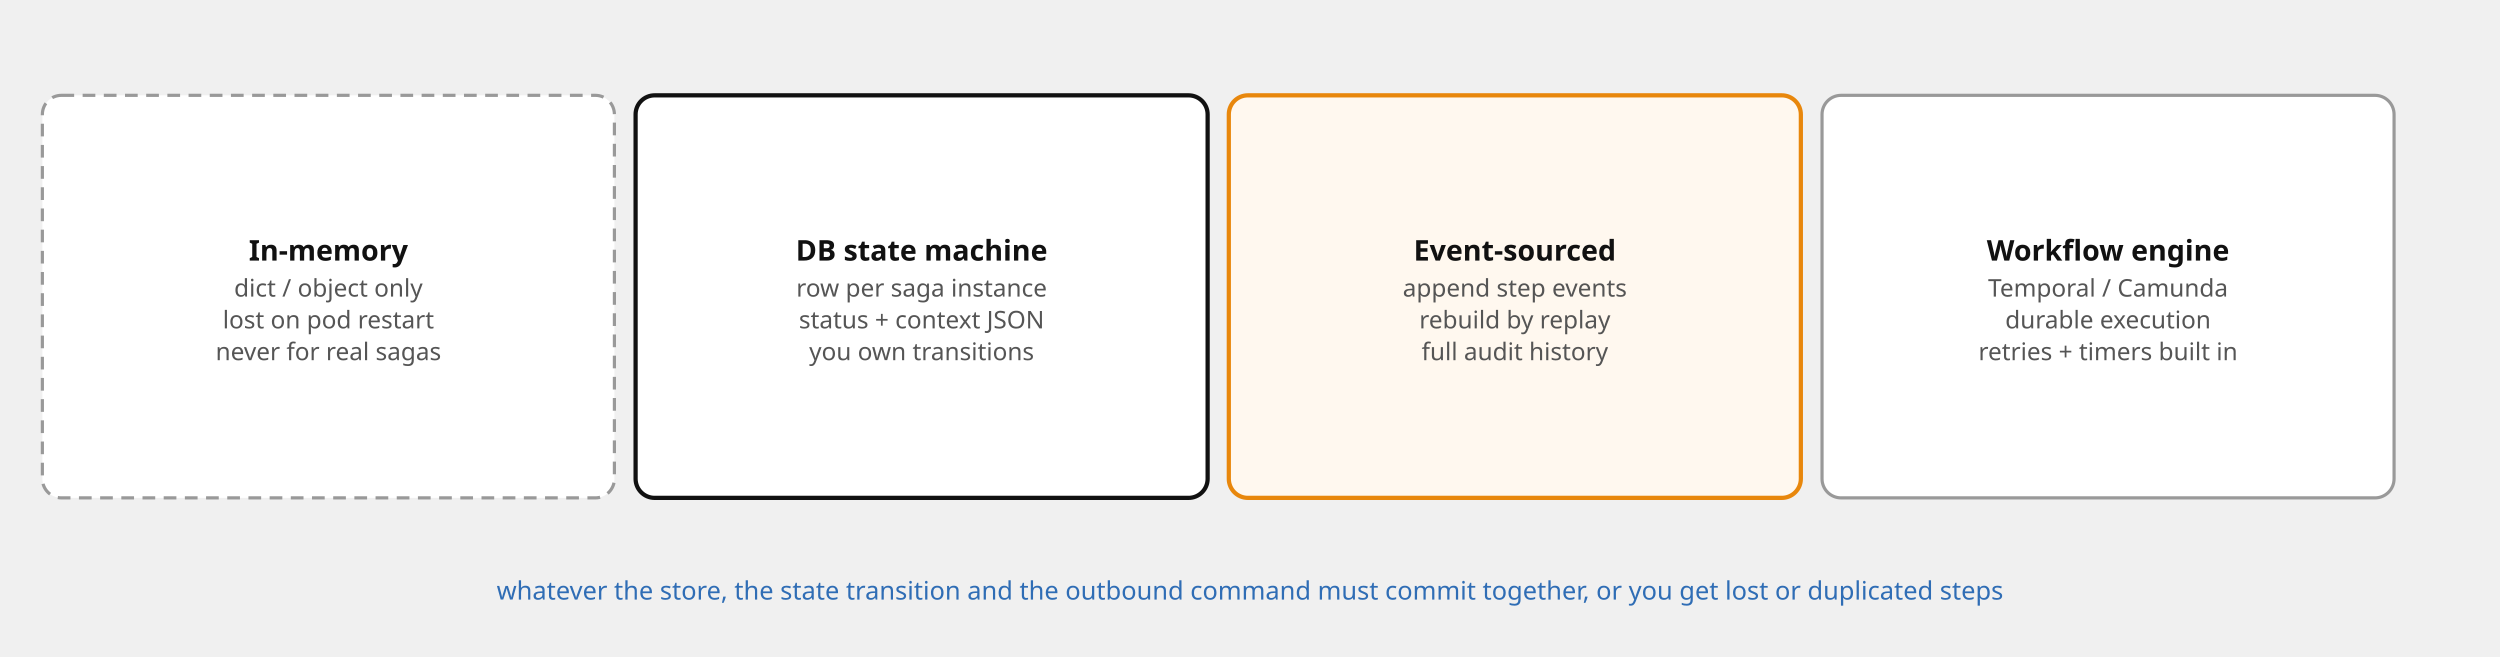
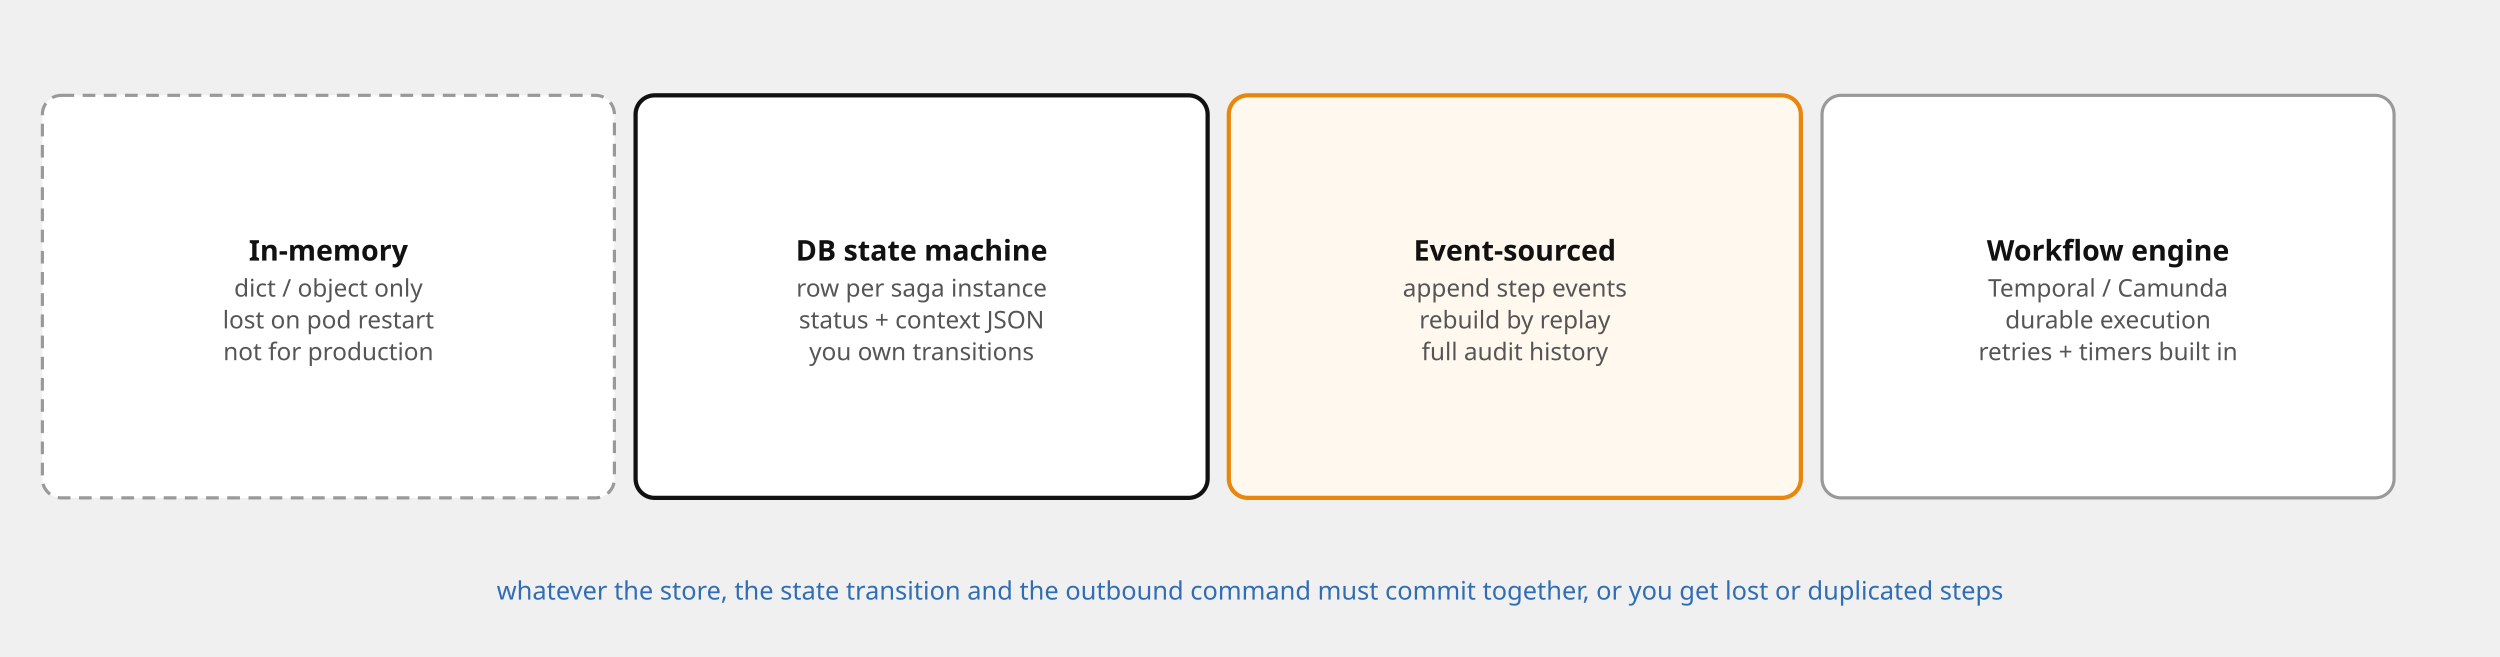
<svg xmlns="http://www.w3.org/2000/svg" viewBox="0 0 1180 310" font-family="'Red Hat Text', system-ui, sans-serif" role="img">
  <defs>
    <marker id="a" viewBox="0 0 10 10" refX="8.5" refY="5" markerWidth="9" markerHeight="9" orient="auto-start-reverse">
      <path d="M0,0 L10,5 L0,10 z" fill="#555" />
    </marker>
    <marker id="am" viewBox="0 0 10 10" refX="8.5" refY="5" markerWidth="9" markerHeight="9" orient="auto-start-reverse">
      <path d="M0,0 L10,5 L0,10 z" fill="#b8650a" />
    </marker>
  </defs>
  <rect x="20" y="45" width="270" height="190" rx="9" fill="#ffffff" stroke="#999999" stroke-width="1.5" stroke-dasharray="6 4" />
  <text x="155.0" y="123.0" font-size="13.5" font-weight="700" fill="#111111" text-anchor="middle">In-memory</text>
  <text x="155.0" y="140.0" font-size="11.5" fill="#555555" text-anchor="middle">dict / object only</text>
  <text x="155.0" y="155.0" font-size="11.5" fill="#555555" text-anchor="middle">lost on pod restart</text>
-   <text x="155.0" y="170.0" font-size="11.5" fill="#555555" text-anchor="middle">never for real sagas</text>
+   <text x="155.0" y="170.0" font-size="11.5" fill="#555555" text-anchor="middle">not for production</text>
  <rect x="300" y="45" width="270" height="190" rx="9" fill="#ffffff" stroke="#111111" stroke-width="2" />
  <text x="435.0" y="123.0" font-size="13.5" font-weight="700" fill="#111111" text-anchor="middle">DB state machine</text>
  <text x="435.0" y="140.0" font-size="11.5" fill="#555555" text-anchor="middle">row per saga instance</text>
  <text x="435.0" y="155.0" font-size="11.5" fill="#555555" text-anchor="middle">status + context JSON</text>
  <text x="435.0" y="170.0" font-size="11.5" fill="#555555" text-anchor="middle">you own transitions</text>
  <rect x="580" y="45" width="270" height="190" rx="9" fill="#fff8ef" stroke="#e8870c" stroke-width="2" />
  <text x="715.0" y="123.0" font-size="13.5" font-weight="700" fill="#111111" text-anchor="middle">Event-sourced</text>
  <text x="715.0" y="140.0" font-size="11.5" fill="#555555" text-anchor="middle">append step events</text>
  <text x="715.0" y="155.0" font-size="11.5" fill="#555555" text-anchor="middle">rebuild by replay</text>
  <text x="715.0" y="170.0" font-size="11.5" fill="#555555" text-anchor="middle">full audit history</text>
  <rect x="860" y="45" width="270" height="190" rx="9" fill="#ffffff" stroke="#999999" stroke-width="1.5" />
  <text x="995.0" y="123.0" font-size="13.5" font-weight="700" fill="#111111" text-anchor="middle">Workflow engine</text>
  <text x="995.0" y="140.0" font-size="11.5" fill="#555555" text-anchor="middle">Temporal / Camunda</text>
  <text x="995.0" y="155.0" font-size="11.5" fill="#555555" text-anchor="middle">durable execution</text>
  <text x="995.0" y="170.0" font-size="11.5" fill="#555555" text-anchor="middle">retries + timers built in</text>
  <text x="590" y="283" font-size="12" fill="#2f6db5" text-anchor="middle">whatever the store, the state transition and the outbound command must commit together, or you get lost or duplicated steps</text>
</svg>
